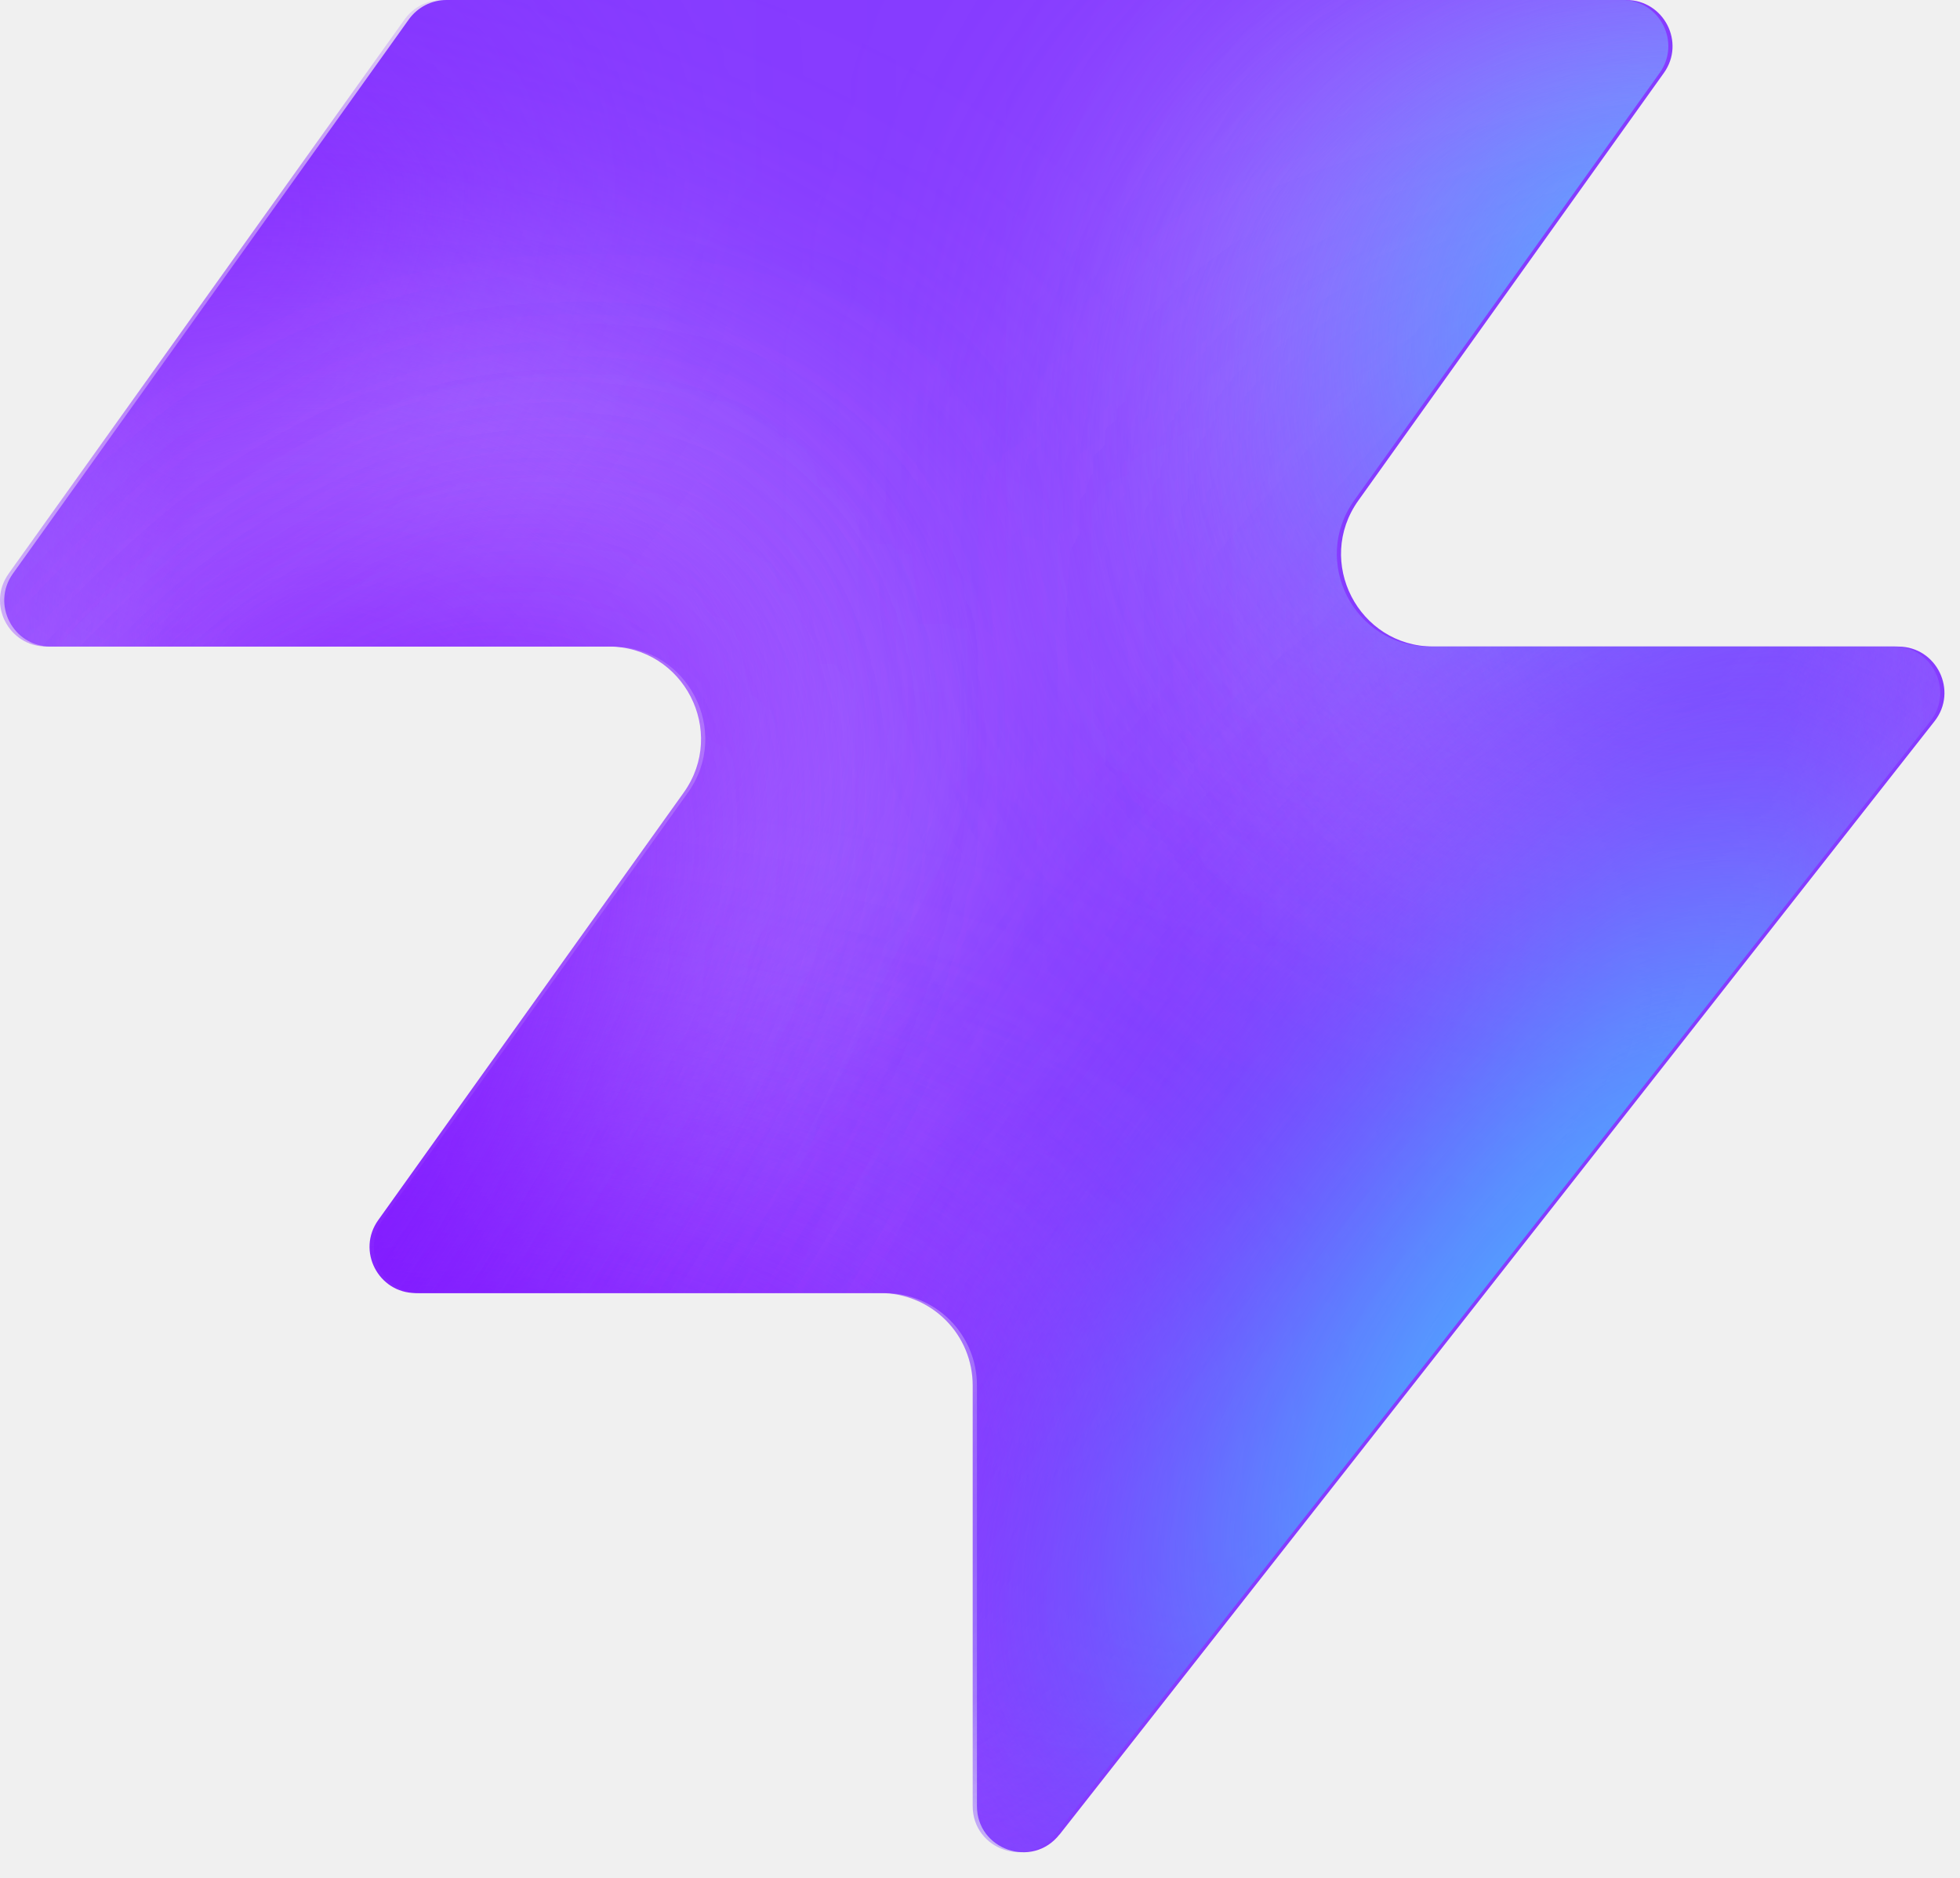
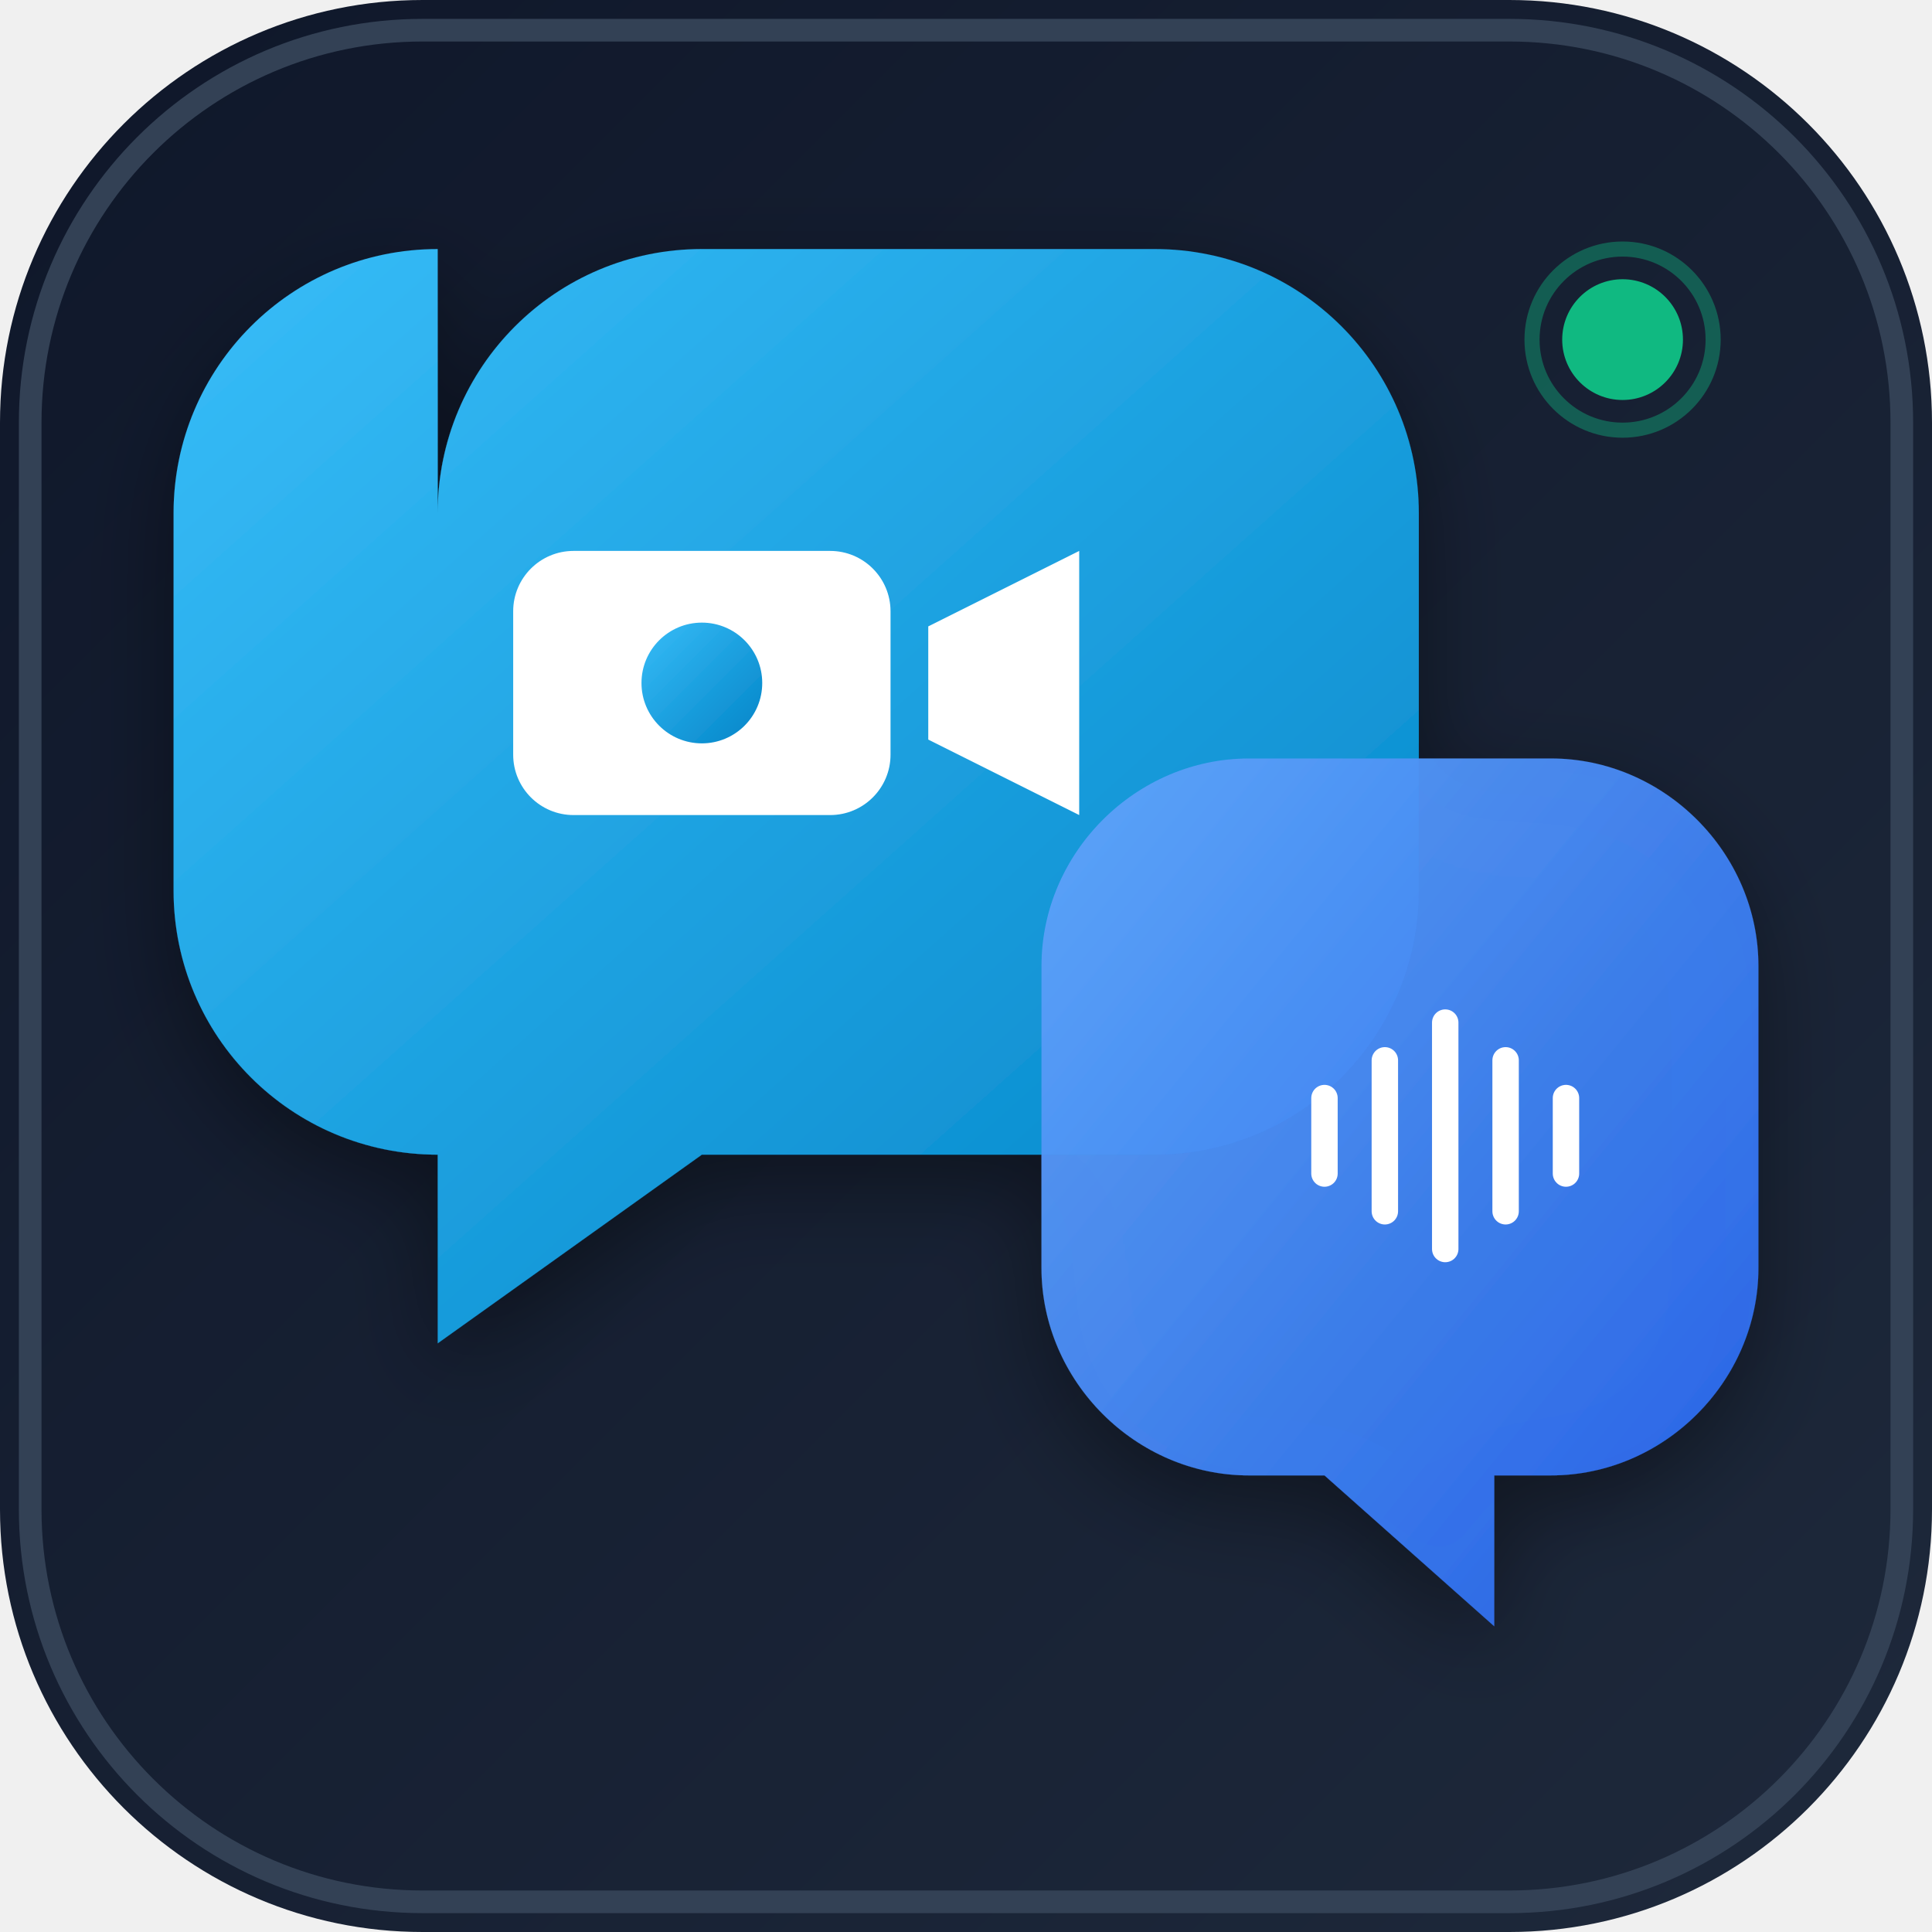
- <svg xmlns="http://www.w3.org/2000/svg" width="48" height="46" fill="none" viewBox="0 0 48 46">
-   <path fill="#863bff" d="M25.946 44.938c-.664.845-2.021.375-2.021-.698V33.937a2.26 2.26 0 0 0-2.262-2.262H10.287c-.92 0-1.456-1.04-.92-1.788l7.48-10.471c1.07-1.497 0-3.578-1.842-3.578H1.237c-.92 0-1.456-1.04-.92-1.788L10.013.474c.214-.297.556-.474.92-.474h28.894c.92 0 1.456 1.04.92 1.788l-7.48 10.471c-1.07 1.498 0 3.579 1.842 3.579h11.377c.943 0 1.473 1.088.89 1.83L25.947 44.94z" style="fill:#863bff;fill:color(display-p3 .525 .23 1);fill-opacity:1" />
-   <mask id="a" width="48" height="46" x="0" y="0" maskUnits="userSpaceOnUse" style="mask-type:alpha">
-     <path fill="#000" d="M25.842 44.938c-.664.844-2.021.375-2.021-.698V33.937a2.26 2.26 0 0 0-2.262-2.262H10.183c-.92 0-1.456-1.04-.92-1.788l7.48-10.471c1.07-1.498 0-3.579-1.842-3.579H1.133c-.92 0-1.456-1.04-.92-1.787L9.91.473c.214-.297.556-.474.92-.474h28.894c.92 0 1.456 1.04.92 1.788l-7.48 10.471c-1.07 1.498 0 3.578 1.842 3.578h11.377c.943 0 1.473 1.088.89 1.832L25.843 44.94z" style="fill:#000;fill-opacity:1" />
-   </mask>
-   <g mask="url(#a)">
-     <g filter="url(#b)">
-       <ellipse cx="5.508" cy="14.704" fill="#ede6ff" rx="5.508" ry="14.704" style="fill:#ede6ff;fill:color(display-p3 .927 .903 1);fill-opacity:1" transform="matrix(.00324 1 1 -.00324 -4.47 31.516)" />
+ <svg xmlns="http://www.w3.org/2000/svg" width="512" height="512" viewBox="0 0 512 512" fill="none">
+   <defs>
+     <linearGradient id="bgGrad" x1="0%" y1="0%" x2="100%" y2="100%">
+       <stop offset="0%" stop-color="#0f172a" />
+       <stop offset="100%" stop-color="#1e293b" />
+     </linearGradient>
+     <linearGradient id="blueGrad" x1="0%" y1="0%" x2="100%" y2="100%">
+       <stop offset="0%" stop-color="#38bdf8" />
+       <stop offset="100%" stop-color="#0284c7" />
+     </linearGradient>
+     <linearGradient id="indigoGrad" x1="0%" y1="0%" x2="100%" y2="100%">
+       <stop offset="0%" stop-color="#60a5fa" />
+       <stop offset="100%" stop-color="#2563eb" />
+     </linearGradient>
+     <filter id="shadow" x="-10%" y="-10%" width="120%" height="120%" filterUnits="userSpaceOnUse">
+       <feDropShadow dx="0" dy="8" stdDeviation="12" flood-color="#000000" flood-opacity="0.4" />
+     </filter>
+   </defs>
+   <rect width="512" height="512" rx="112" fill="url(#bgGrad)" />
+   <rect x="8" y="8" width="496" height="496" rx="104" stroke="#334155" stroke-width="6" fill="none" />
+   <g filter="url(#shadow)" transform="translate(46, 66)">
+     <path d="M70 70 C 70 31.3 101.3 0 140 0 L 260 0 C 298.7 0 330 31.3 330 70 L 330 170 C 330 208.7 298.7 240 260 240 L 140 240 L 70 290 L 70 240 C 31.3 240 0 208.7 0 170 L 0 70 C 0 31.3 31.3 0 70 0 Z" fill="url(#blueGrad)" />
+     <g transform="translate(90, 70)" fill="#ffffff">
+       <rect x="0" y="10" width="100" height="70" rx="16" />
+       <path d="M 110 30 L 150 10 L 150 80 L 110 60 Z" />
+       <circle cx="50" cy="45" r="16" fill="url(#blueGrad)" />
    </g>
-     <g filter="url(#c)">
-       <ellipse cx="10.399" cy="29.851" fill="#ede6ff" rx="10.399" ry="29.851" style="fill:#ede6ff;fill:color(display-p3 .927 .903 1);fill-opacity:1" transform="matrix(.00324 1 1 -.00324 -39.328 7.883)" />
-     </g>
-     <g filter="url(#d)">
-       <ellipse cx="5.508" cy="30.487" fill="#7e14ff" rx="5.508" ry="30.487" style="fill:#7e14ff;fill:color(display-p3 .492 .077 1);fill-opacity:1" transform="rotate(89.814 -25.913 -14.639)scale(1 -1)" />
-     </g>
-     <g filter="url(#e)">
-       <ellipse cx="5.508" cy="30.599" fill="#7e14ff" rx="5.508" ry="30.599" style="fill:#7e14ff;fill:color(display-p3 .492 .077 1);fill-opacity:1" transform="rotate(89.814 -32.644 -3.334)scale(1 -1)" />
-     </g>
-     <g filter="url(#f)">
-       <ellipse cx="5.508" cy="30.599" fill="#7e14ff" rx="5.508" ry="30.599" style="fill:#7e14ff;fill:color(display-p3 .492 .077 1);fill-opacity:1" transform="matrix(.00324 1 1 -.00324 -34.34 30.47)" />
-     </g>
-     <g filter="url(#g)">
-       <ellipse cx="14.072" cy="22.078" fill="#ede6ff" rx="14.072" ry="22.078" style="fill:#ede6ff;fill:color(display-p3 .927 .903 1);fill-opacity:1" transform="rotate(93.35 24.506 48.493)scale(-1 1)" />
-     </g>
-     <g filter="url(#h)">
-       <ellipse cx="3.47" cy="21.501" fill="#7e14ff" rx="3.47" ry="21.501" style="fill:#7e14ff;fill:color(display-p3 .492 .077 1);fill-opacity:1" transform="rotate(89.009 28.708 47.59)scale(-1 1)" />
-     </g>
-     <g filter="url(#i)">
-       <ellipse cx="3.47" cy="21.501" fill="#7e14ff" rx="3.47" ry="21.501" style="fill:#7e14ff;fill:color(display-p3 .492 .077 1);fill-opacity:1" transform="rotate(89.009 28.708 47.59)scale(-1 1)" />
-     </g>
-     <g filter="url(#j)">
-       <ellipse cx=".387" cy="8.972" fill="#7e14ff" rx="4.407" ry="29.108" style="fill:#7e14ff;fill:color(display-p3 .492 .077 1);fill-opacity:1" transform="rotate(39.51 .387 8.972)" />
-     </g>
-     <g filter="url(#k)">
-       <ellipse cx="47.523" cy="-6.092" fill="#7e14ff" rx="4.407" ry="29.108" style="fill:#7e14ff;fill:color(display-p3 .492 .077 1);fill-opacity:1" transform="rotate(37.892 47.523 -6.092)" />
-     </g>
-     <g filter="url(#l)">
-       <ellipse cx="41.412" cy="6.333" fill="#47bfff" rx="5.971" ry="9.665" style="fill:#47bfff;fill:color(display-p3 .28 .748 1);fill-opacity:1" transform="rotate(37.892 41.412 6.333)" />
-     </g>
-     <g filter="url(#m)">
-       <ellipse cx="-1.879" cy="38.332" fill="#7e14ff" rx="4.407" ry="29.108" style="fill:#7e14ff;fill:color(display-p3 .492 .077 1);fill-opacity:1" transform="rotate(37.892 -1.88 38.332)" />
-     </g>
-     <g filter="url(#n)">
-       <ellipse cx="-1.879" cy="38.332" fill="#7e14ff" rx="4.407" ry="29.108" style="fill:#7e14ff;fill:color(display-p3 .492 .077 1);fill-opacity:1" transform="rotate(37.892 -1.88 38.332)" />
-     </g>
-     <g filter="url(#o)">
-       <ellipse cx="35.651" cy="29.907" fill="#7e14ff" rx="4.407" ry="29.108" style="fill:#7e14ff;fill:color(display-p3 .492 .077 1);fill-opacity:1" transform="rotate(37.892 35.651 29.907)" />
-     </g>
-     <g filter="url(#p)">
-       <ellipse cx="38.418" cy="32.4" fill="#47bfff" rx="5.971" ry="15.297" style="fill:#47bfff;fill:color(display-p3 .28 .748 1);fill-opacity:1" transform="rotate(37.892 38.418 32.4)" />
+     <path d="M 230 190 C 230 160 255 135 285 135 L 365 135 C 395 135 420 160 420 190 L 420 270 C 420 300 395 325 365 325 L 350 325 L 350 365 L 305 325 L 285 325 C 255 325 230 300 230 270 Z" fill="url(#indigoGrad)" opacity="0.95" />
+     <g transform="translate(305, 205)" stroke="#ffffff" stroke-width="7" stroke-linecap="round">
+       <line x1="0" y1="20" x2="0" y2="40" />
+       <line x1="16" y1="10" x2="16" y2="50" />
+       <line x1="32" y1="0" x2="32" y2="60" />
+       <line x1="48" y1="10" x2="48" y2="50" />
+       <line x1="64" y1="20" x2="64" y2="40" />
    </g>
  </g>
-   <defs>
-     <filter id="b" width="60.045" height="41.654" x="-19.77" y="16.149" color-interpolation-filters="sRGB" filterUnits="userSpaceOnUse">
-       <feFlood flood-opacity="0" result="BackgroundImageFix" />
-       <feBlend in="SourceGraphic" in2="BackgroundImageFix" result="shape" />
-       <feGaussianBlur result="effect1_foregroundBlur_2002_17158" stdDeviation="7.659" />
-     </filter>
-     <filter id="c" width="90.34" height="51.437" x="-54.613" y="-7.533" color-interpolation-filters="sRGB" filterUnits="userSpaceOnUse">
-       <feFlood flood-opacity="0" result="BackgroundImageFix" />
-       <feBlend in="SourceGraphic" in2="BackgroundImageFix" result="shape" />
-       <feGaussianBlur result="effect1_foregroundBlur_2002_17158" stdDeviation="7.659" />
-     </filter>
-     <filter id="d" width="79.355" height="29.4" x="-49.64" y="2.03" color-interpolation-filters="sRGB" filterUnits="userSpaceOnUse">
-       <feFlood flood-opacity="0" result="BackgroundImageFix" />
-       <feBlend in="SourceGraphic" in2="BackgroundImageFix" result="shape" />
-       <feGaussianBlur result="effect1_foregroundBlur_2002_17158" stdDeviation="4.596" />
-     </filter>
-     <filter id="e" width="79.579" height="29.4" x="-45.045" y="20.029" color-interpolation-filters="sRGB" filterUnits="userSpaceOnUse">
-       <feFlood flood-opacity="0" result="BackgroundImageFix" />
-       <feBlend in="SourceGraphic" in2="BackgroundImageFix" result="shape" />
-       <feGaussianBlur result="effect1_foregroundBlur_2002_17158" stdDeviation="4.596" />
-     </filter>
-     <filter id="f" width="79.579" height="29.4" x="-43.513" y="21.178" color-interpolation-filters="sRGB" filterUnits="userSpaceOnUse">
-       <feFlood flood-opacity="0" result="BackgroundImageFix" />
-       <feBlend in="SourceGraphic" in2="BackgroundImageFix" result="shape" />
-       <feGaussianBlur result="effect1_foregroundBlur_2002_17158" stdDeviation="4.596" />
-     </filter>
-     <filter id="g" width="74.749" height="58.852" x="15.756" y="-17.901" color-interpolation-filters="sRGB" filterUnits="userSpaceOnUse">
-       <feFlood flood-opacity="0" result="BackgroundImageFix" />
-       <feBlend in="SourceGraphic" in2="BackgroundImageFix" result="shape" />
-       <feGaussianBlur result="effect1_foregroundBlur_2002_17158" stdDeviation="7.659" />
-     </filter>
-     <filter id="h" width="61.377" height="25.362" x="23.548" y="2.284" color-interpolation-filters="sRGB" filterUnits="userSpaceOnUse">
-       <feFlood flood-opacity="0" result="BackgroundImageFix" />
-       <feBlend in="SourceGraphic" in2="BackgroundImageFix" result="shape" />
-       <feGaussianBlur result="effect1_foregroundBlur_2002_17158" stdDeviation="4.596" />
-     </filter>
-     <filter id="i" width="61.377" height="25.362" x="23.548" y="2.284" color-interpolation-filters="sRGB" filterUnits="userSpaceOnUse">
-       <feFlood flood-opacity="0" result="BackgroundImageFix" />
-       <feBlend in="SourceGraphic" in2="BackgroundImageFix" result="shape" />
-       <feGaussianBlur result="effect1_foregroundBlur_2002_17158" stdDeviation="4.596" />
-     </filter>
-     <filter id="j" width="56.045" height="63.649" x="-27.636" y="-22.853" color-interpolation-filters="sRGB" filterUnits="userSpaceOnUse">
-       <feFlood flood-opacity="0" result="BackgroundImageFix" />
-       <feBlend in="SourceGraphic" in2="BackgroundImageFix" result="shape" />
-       <feGaussianBlur result="effect1_foregroundBlur_2002_17158" stdDeviation="4.596" />
-     </filter>
-     <filter id="k" width="54.814" height="64.646" x="20.116" y="-38.415" color-interpolation-filters="sRGB" filterUnits="userSpaceOnUse">
-       <feFlood flood-opacity="0" result="BackgroundImageFix" />
-       <feBlend in="SourceGraphic" in2="BackgroundImageFix" result="shape" />
-       <feGaussianBlur result="effect1_foregroundBlur_2002_17158" stdDeviation="4.596" />
-     </filter>
-     <filter id="l" width="33.541" height="35.313" x="24.641" y="-11.323" color-interpolation-filters="sRGB" filterUnits="userSpaceOnUse">
-       <feFlood flood-opacity="0" result="BackgroundImageFix" />
-       <feBlend in="SourceGraphic" in2="BackgroundImageFix" result="shape" />
-       <feGaussianBlur result="effect1_foregroundBlur_2002_17158" stdDeviation="4.596" />
-     </filter>
-     <filter id="m" width="54.814" height="64.646" x="-29.286" y="6.009" color-interpolation-filters="sRGB" filterUnits="userSpaceOnUse">
-       <feFlood flood-opacity="0" result="BackgroundImageFix" />
-       <feBlend in="SourceGraphic" in2="BackgroundImageFix" result="shape" />
-       <feGaussianBlur result="effect1_foregroundBlur_2002_17158" stdDeviation="4.596" />
-     </filter>
-     <filter id="n" width="54.814" height="64.646" x="-29.286" y="6.009" color-interpolation-filters="sRGB" filterUnits="userSpaceOnUse">
-       <feFlood flood-opacity="0" result="BackgroundImageFix" />
-       <feBlend in="SourceGraphic" in2="BackgroundImageFix" result="shape" />
-       <feGaussianBlur result="effect1_foregroundBlur_2002_17158" stdDeviation="4.596" />
-     </filter>
-     <filter id="o" width="54.814" height="64.646" x="8.244" y="-2.416" color-interpolation-filters="sRGB" filterUnits="userSpaceOnUse">
-       <feFlood flood-opacity="0" result="BackgroundImageFix" />
-       <feBlend in="SourceGraphic" in2="BackgroundImageFix" result="shape" />
-       <feGaussianBlur result="effect1_foregroundBlur_2002_17158" stdDeviation="4.596" />
-     </filter>
-     <filter id="p" width="39.409" height="43.623" x="18.713" y="10.588" color-interpolation-filters="sRGB" filterUnits="userSpaceOnUse">
-       <feFlood flood-opacity="0" result="BackgroundImageFix" />
-       <feBlend in="SourceGraphic" in2="BackgroundImageFix" result="shape" />
-       <feGaussianBlur result="effect1_foregroundBlur_2002_17158" stdDeviation="4.596" />
-     </filter>
-   </defs>
+   <circle cx="430" cy="90" r="16" fill="#10b981" />
+   <circle cx="430" cy="90" r="24" stroke="#10b981" stroke-width="4" opacity="0.4" />
</svg>
